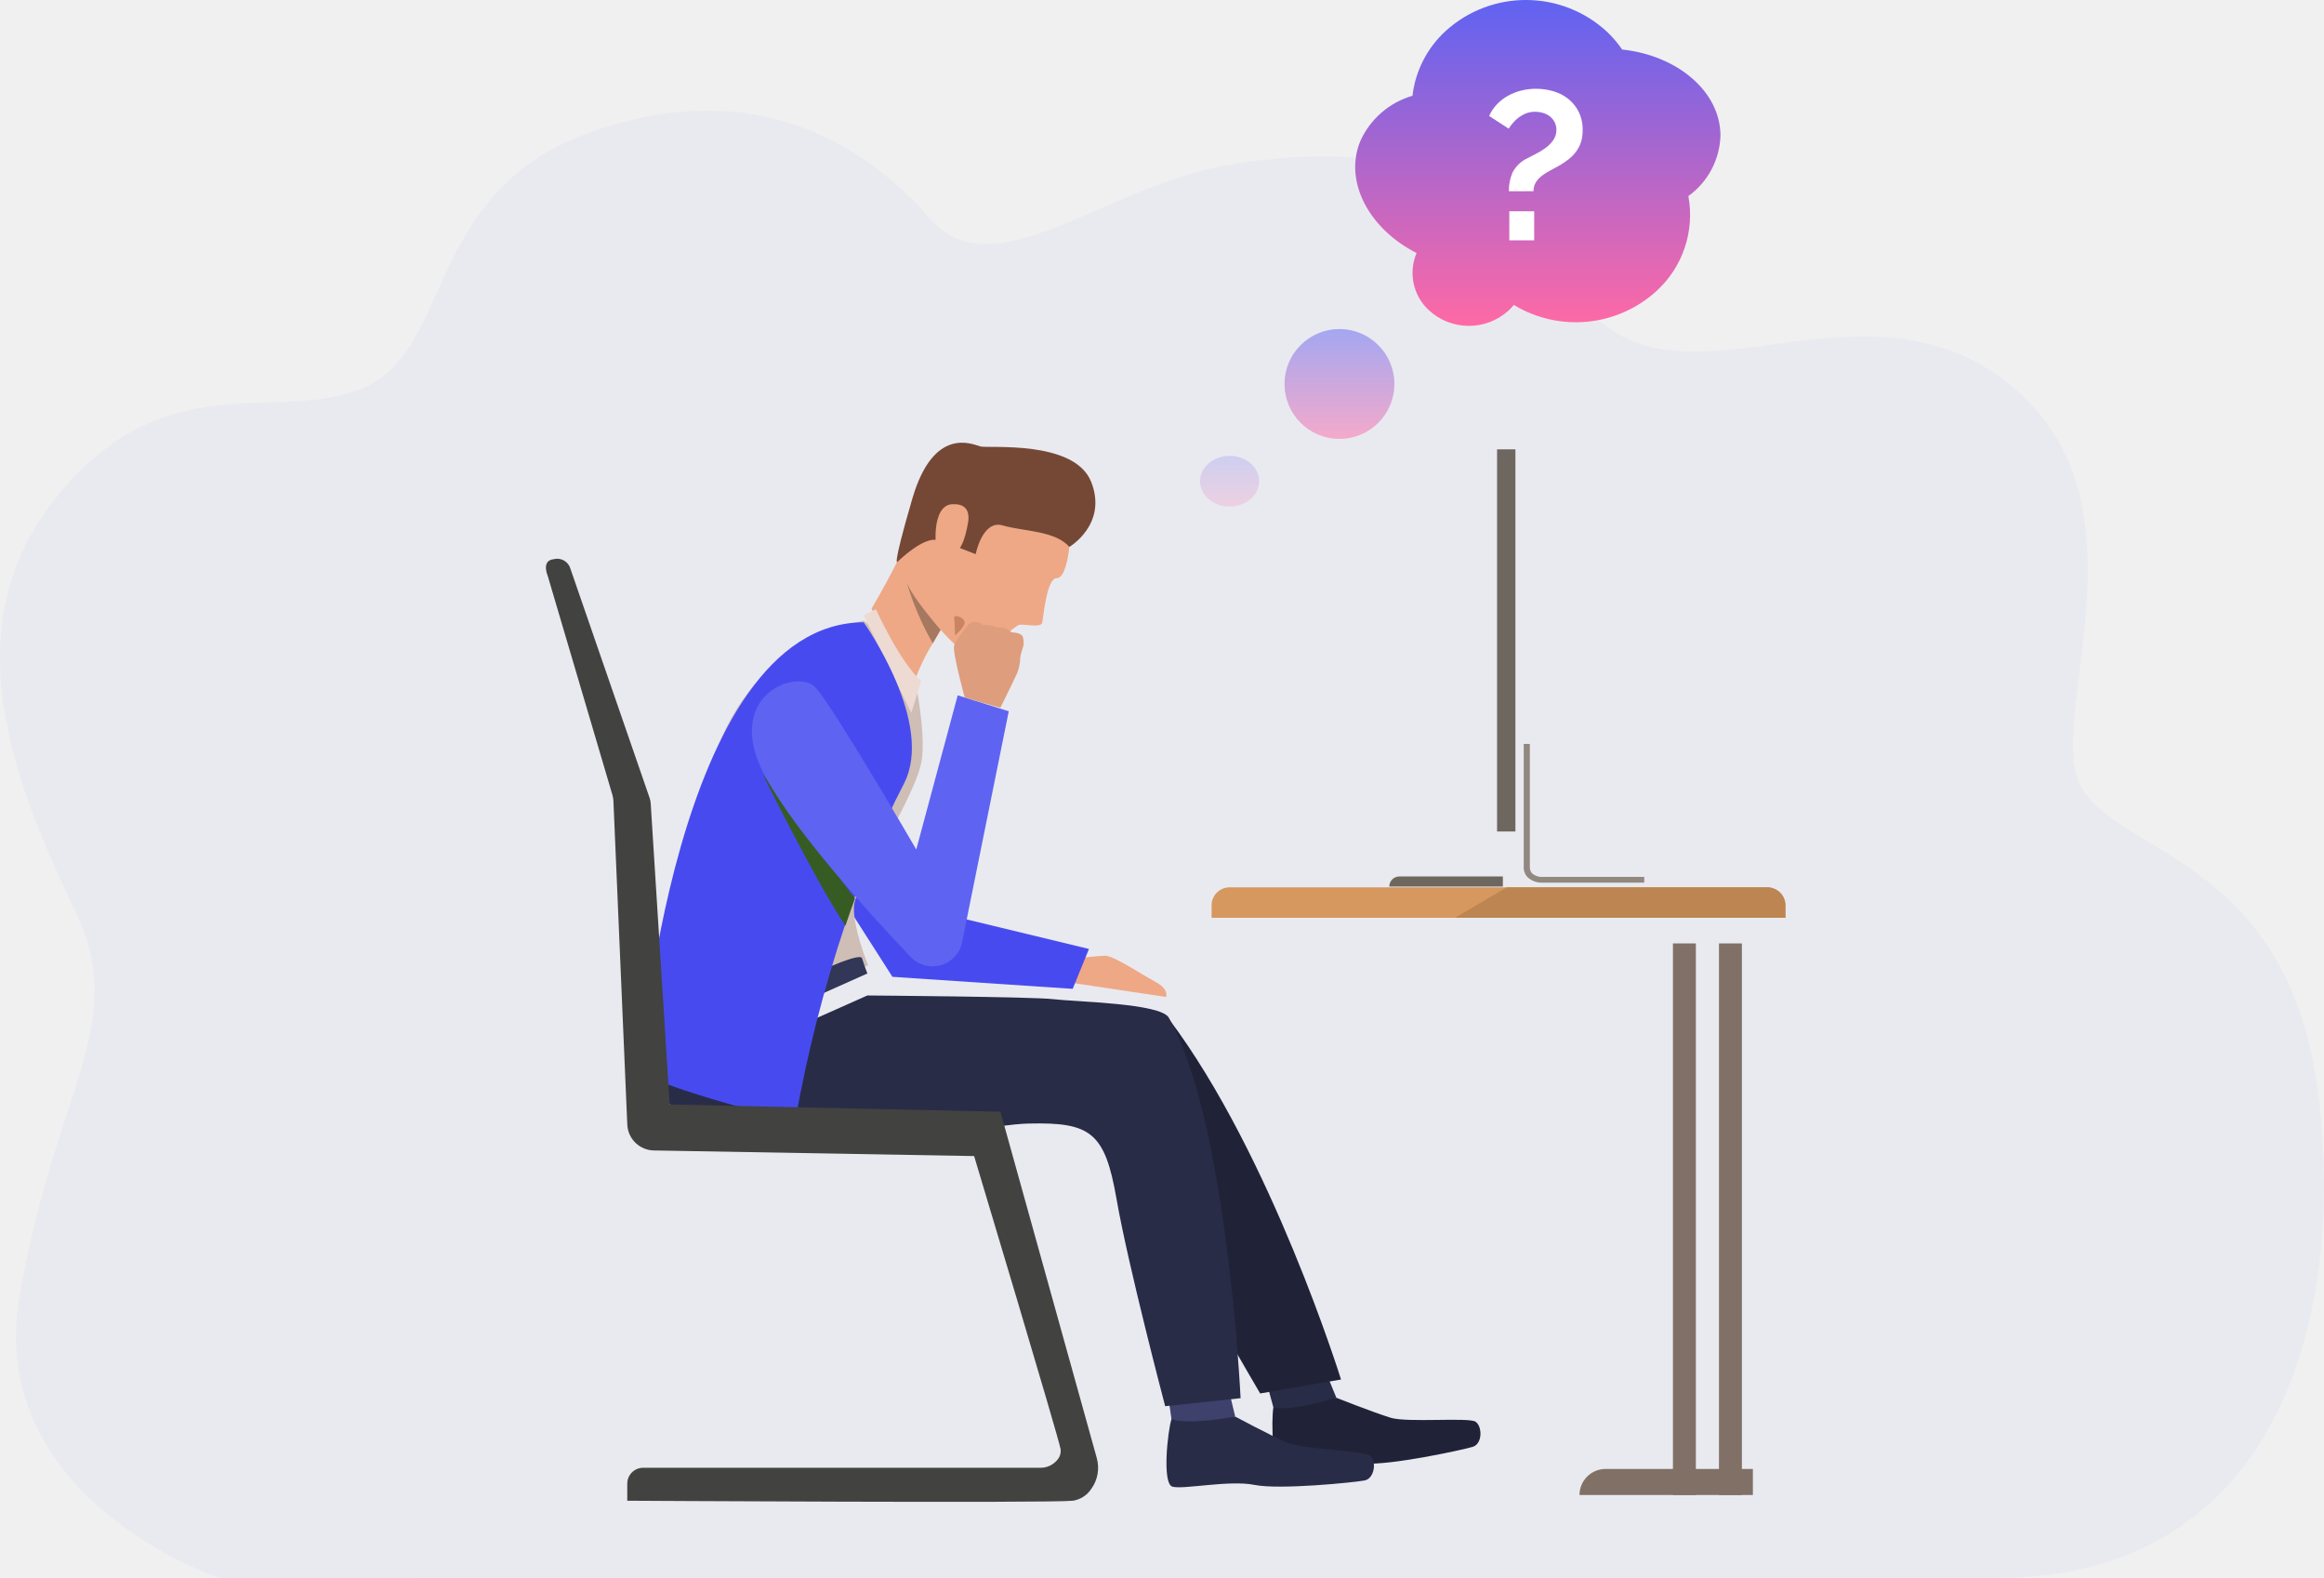
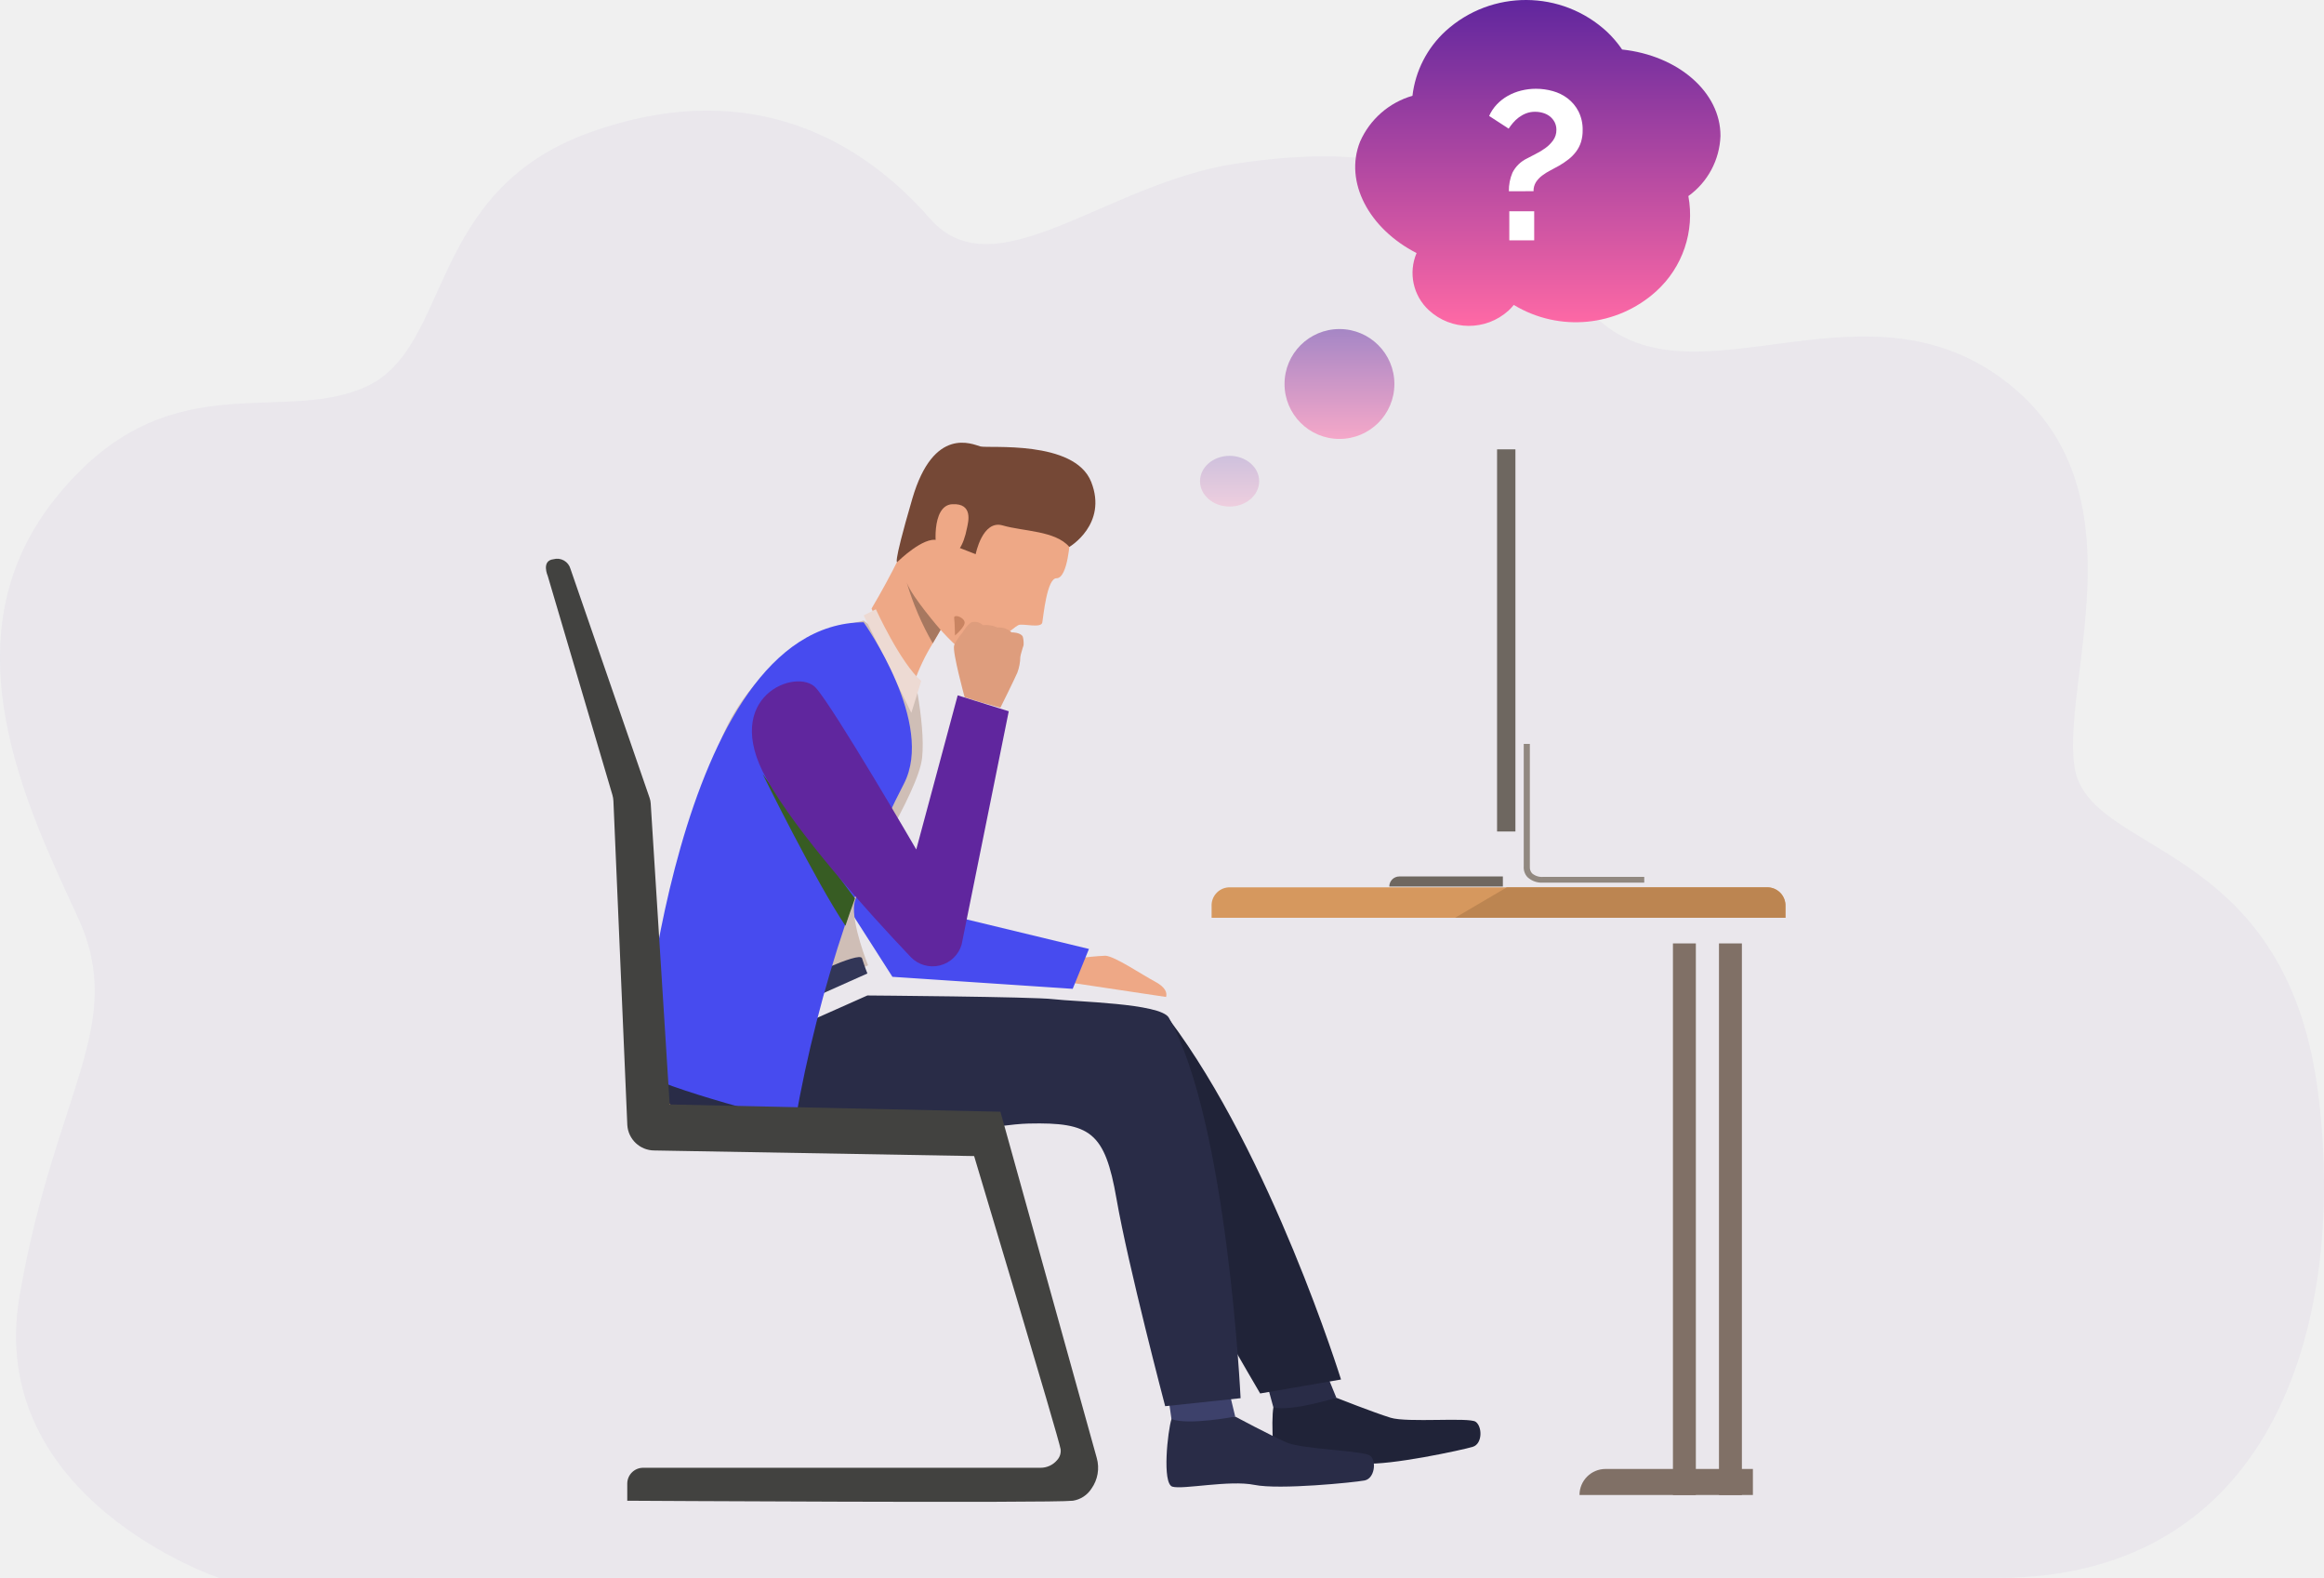
<svg xmlns="http://www.w3.org/2000/svg" width="275" height="186.666" viewBox="0 0 275 186.666">
  <defs>
    <linearGradient id="linear-gradient" x1="0.5" x2="0.5" y2="1" gradientUnits="objectBoundingBox">
-       <stop offset="0" stop-color="#5f63f2" />
+       <stop offset="0" stop-color="#60269E" />
      <stop offset="1" stop-color="#ff69a5" />
    </linearGradient>
  </defs>
  <g id="Group_1585" data-name="Group 1585" transform="translate(-340 -616.5)">
-     <path id="Path_1010" data-name="Path 1010" d="M580.85,282.735s-27.8-9.3-23.618-33.439S570,217.378,564.125,204.6s-15.914-32.912-2.758-49.462,26.58-8.68,36.82-13.31,7.09-23.146,26.521-30.091,32.54,1.389,40.225,10.184,20.794-4.166,36.164-6.481,29.383-.926,40.232,15.276,31.926-2.778,49.867,9.722,7.625,35.646,9.167,46.294,24.829,8.433,28.781,38.242c3.508,26.46-4.513,57.755-37.948,57.755Z" transform="translate(-214.9 520.432)" fill="#5f63f2" opacity="0.05" />
+     <path id="Path_1010" data-name="Path 1010" d="M580.85,282.735s-27.8-9.3-23.618-33.439S570,217.378,564.125,204.6s-15.914-32.912-2.758-49.462,26.58-8.68,36.82-13.31,7.09-23.146,26.521-30.091,32.54,1.389,40.225,10.184,20.794-4.166,36.164-6.481,29.383-.926,40.232,15.276,31.926-2.778,49.867,9.722,7.625,35.646,9.167,46.294,24.829,8.433,28.781,38.242c3.508,26.46-4.513,57.755-37.948,57.755Z" transform="translate(-214.9 520.432)" fill="#60269E" opacity="0.05" />
    <g id="Group_1584" data-name="Group 1584" transform="translate(404.603 616.5)">
      <path id="Path_521" data-name="Path 521" d="M2045.828,1564.455s.029-2.815-4.078-3.012c-4.717-.226-35.4-.425-35.4-.425l.2,2.995Z" transform="translate(-1992.736 -1431.411)" fill="#d6985e" />
      <g id="Group_515" data-name="Group 515" transform="translate(0 52.37)">
        <g id="Group_511" data-name="Group 511" transform="translate(11.169 0)">
          <g id="Group_482" data-name="Group 482" transform="translate(50.472 60.681)">
            <path id="Path_522" data-name="Path 522" d="M1903.891,1474.176c.112-.435.054-1.107-1.394-1.868s-4.676-2.953-5.786-3.012a30.628,30.628,0,0,0-3.245.32c-.449-.01-1.314,2.8-1.314,2.8Z" transform="translate(-1892.152 -1469.29)" fill="#eea886" />
          </g>
          <g id="Group_483" data-name="Group 483" transform="translate(19.361 37.246)">
            <path id="Path_523" data-name="Path 523" d="M1947.839,1333.1l9.675,17.852,19.849,4.791-1.923,4.719-21.333-1.422-10.468-16.373Z" transform="translate(-1943.64 -1333.103)" fill="#474bef" />
          </g>
          <g id="Group_486" data-name="Group 486" transform="translate(74.79 112.953)">
            <g id="Group_485" data-name="Group 485">
              <g id="Group_484" data-name="Group 484">
                <path id="Path_524" data-name="Path 524" d="M1690.906,1766.32s4.439,1.754,6.422,2.363,9.245-.076,10.051.47.84,2.608-.327,2.969-9.841,2.235-12.865,1.967-8.347,1.52-9.617,1.288-1.381-6.479-1.113-7.919S1690.906,1766.32,1690.906,1766.32Z" transform="translate(-1683.337 -1766.294)" fill="#202338" />
              </g>
            </g>
          </g>
          <g id="Group_489" data-name="Group 489" transform="translate(74.208 110.476)">
            <g id="Group_488" data-name="Group 488" transform="translate(0)">
              <g id="Group_487" data-name="Group 487">
                <path id="Path_525" data-name="Path 525" d="M1786.288,1751.478l1.021,2.5s-5.351,1.67-7.45,1.14l-.7-2.552Z" transform="translate(-1779.158 -1751.478)" fill="#292c47" />
              </g>
            </g>
          </g>
          <g id="Group_492" data-name="Group 492" transform="translate(62.257 114.797)">
            <g id="Group_491" data-name="Group 491" transform="translate(0)">
              <g id="Group_490" data-name="Group 490">
                <path id="Path_526" data-name="Path 526" d="M1762.28,1777.732s4.187,2.235,6.079,3.061,9.189.953,9.921,1.585.506,2.683-.7,2.912-10.054,1.124-13.023.522-8.48.58-9.712.209-.555-6.587-.107-7.987S1762.28,1777.732,1762.28,1777.732Z" transform="translate(-1754.146 -1777.323)" fill="#292c47" />
              </g>
            </g>
          </g>
          <g id="Group_495" data-name="Group 495" transform="translate(62.476 112.604)">
            <g id="Group_494" data-name="Group 494" transform="translate(0)">
              <g id="Group_493" data-name="Group 493">
                <path id="Path_527" data-name="Path 527" d="M1853.685,1764.207l.626,2.6s-5.524,1.063-7.541.3l-.374-2.612Z" transform="translate(-1846.396 -1764.207)" fill="#3d416b" />
              </g>
            </g>
          </g>
          <g id="Group_496" data-name="Group 496" transform="translate(2.294 65.76)">
            <path id="Path_528" data-name="Path 528" d="M1801.566,1484.047s19.091.147,21.432.437c2.537.314,12.132.408,13.331,2,12.107,16.09,20.347,42.622,20.347,42.622l-9.568,1.65s-9.253-15.7-13.129-23.861c-3.48-7.324-6.457-9.206-13.765-9.045s-30.679-1.249-44.154-2.711Z" transform="translate(-1776.059 -1484.047)" fill="#202338" />
          </g>
          <g id="Group_497" data-name="Group 497" transform="translate(1.927 21.045)">
            <path id="Path_529" data-name="Path 529" d="M2084.159,1243.478s1.873,7.718,1.414,11.972-7.685,14.921-8.029,17.29,1.633,7.266,1.633,7.266l-25.019,10.881a138.72,138.72,0,0,1,1.07-14.884c1.028-8.077,4.267-14.468,5.4-19.033a23.377,23.377,0,0,1,18.024-17.741Z" transform="translate(-2054.157 -1239.23)" fill="#cfbeb6" />
          </g>
          <g id="Group_498" data-name="Group 498" transform="translate(1.927 65.39)">
            <path id="Path_530" data-name="Path 530" d="M1867.749,1481.834s19.662.147,22,.437c2.537.314,12.7.466,13.67,2.189,6.937,12.268,8.495,45.013,8.495,45.013l-8.925.945s-4.385-16.619-5.76-24.534-3.095-9.066-10.4-8.9-35.929,7.322-44.015-4.053Z" transform="translate(-1842.813 -1481.834)" fill="#292c47" />
          </g>
          <g id="Group_499" data-name="Group 499" transform="translate(31.181 0.835)">
            <path id="Path_531" data-name="Path 531" d="M1975.815,1138.2s-.233,4.733-1.606,4.715c-1.134-.015-1.552,4.523-1.679,5.231s-2.155.13-2.765.288-4.621,4.071-6.159,3.39-6.709-6.505-7.377-9.248,2.892-11.419,6.2-14.061S1976.185,1129.915,1975.815,1138.2Z" transform="translate(-1956.147 -1127.715)" fill="#eea886" />
          </g>
          <g id="Group_500" data-name="Group 500" transform="translate(27.358 6.314)">
            <path id="Path_532" data-name="Path 532" d="M2047.72,1175.336s-.236.38-.589.973c-.26.436-.585.988-.927,1.588a24.15,24.15,0,0,0-2.211,4.629c-.44,1.9-5.033-8.738-5.033-8.738a91.1,91.1,0,0,0,5.964-11.992C2047.564,1155.24,2047.72,1175.336,2047.72,1175.336Z" transform="translate(-2038.959 -1160.481)" fill="#eea886" />
          </g>
          <g id="Group_501" data-name="Group 501" transform="translate(30.337)">
            <path id="Path_533" data-name="Path 533" d="M1959.779,1135.05s4.563-2.678,2.589-7.689-12.2-3.944-13.118-4.2-5.52-2.48-8.052,6.183-1.721,7.438-1.721,7.438,3.067-3.016,4.691-2.524c1.763.534,4.528,1.649,4.528,1.649s.8-4.106,3.2-3.4S1958.13,1133.112,1959.779,1135.05Z" transform="translate(-1939.353 -1122.72)" fill="#754836" />
          </g>
          <g id="Group_502" data-name="Group 502" transform="translate(34.933 7.27)">
            <path id="Path_534" data-name="Path 534" d="M2027.474,1168.939c.109-.564.772-2.875-1.772-2.733s-2,5.513-1.713,5.739S2026.56,1173.682,2027.474,1168.939Z" transform="translate(-2023.736 -1166.2)" fill="#eea886" />
          </g>
          <g id="Group_503" data-name="Group 503" transform="translate(31.525 16.555)">
            <path id="Path_535" data-name="Path 535" d="M2046.275,1227.314c-.26.437-.585.987-.927,1.588a33.527,33.527,0,0,1-3.078-7.175C2042.9,1223.436,2046.275,1227.314,2046.275,1227.314Z" transform="translate(-2042.271 -1221.727)" fill="#a77860" />
          </g>
          <g id="Group_504" data-name="Group 504" transform="translate(37.127 20.506)">
            <path id="Path_536" data-name="Path 536" d="M2026.406,1247.657s-.033-1.577-.1-2.06,1.02-.157,1.221.405S2026.406,1247.657,2026.406,1247.657Z" transform="translate(-2026.299 -1245.362)" fill="#c98462" />
          </g>
          <g id="Group_505" data-name="Group 505" transform="translate(37.104 21.199)">
            <path id="Path_537" data-name="Path 537" d="M1995.148,1245.269a3.032,3.032,0,0,1,.091,1.025s-.2.6-.311,1.036a2.775,2.775,0,0,0-.072.339,5.581,5.581,0,0,1-.348,1.856c-.331.777-2.012,4.159-2.012,4.159l-2.368-.658-1.862-.592s-1.466-5.338-1.246-6.1a2,2,0,0,1,.075-.212,7.473,7.473,0,0,1,.891-1.3c.064-.115.781-1.217,1.188-1.271a1.393,1.393,0,0,1,1.247.36,3.4,3.4,0,0,1,1.739.287,2.079,2.079,0,0,1,1.654.568S1994.867,1244.746,1995.148,1245.269Z" transform="translate(-1986.997 -1243.531)" fill="#de9d7d" />
          </g>
          <g id="Group_506" data-name="Group 506" transform="translate(26.422 19.701)">
            <path id="Path_538" data-name="Path 538" d="M2056.614,1234.888s2.893,6.337,5.366,8.486l-1.167,3.77-5.646-11.53Z" transform="translate(-2055.166 -1234.888)" fill="#eddad3" />
          </g>
          <g id="Group_507" data-name="Group 507" transform="translate(18.536 60.85)">
            <path id="Path_539" data-name="Path 539" d="M2099.3,1472.2s-.36-.906-.634-1.8-7.693,2.78-7.693,2.78l1.785,1.94Z" transform="translate(-2090.969 -1470.261)" fill="#323657" />
          </g>
          <g id="Group_508" data-name="Group 508" transform="translate(0 21.242)">
            <path id="Path_540" data-name="Path 540" d="M2092.535,1258.344c-.707,1.36-1.381,2.741-2.021,4.132h0c-1.409,3.059-2.661,6.168-3.766,9.211q-.592,1.627-1.128,3.224a160.43,160.43,0,0,0-5.955,23.413s-15.93-3.983-18.31-5.956c0,0,3.883-53.006,26.422-53.138h0C2087.916,1239.429,2096.248,1251.2,2092.535,1258.344Z" transform="translate(-2061.354 -1239.23)" fill="#474bef" />
          </g>
          <g id="Group_509" data-name="Group 509" transform="translate(14.477 39.205)">
            <path id="Path_541" data-name="Path 541" d="M2110.143,1360.047q-.592,1.626-1.128,3.224c-3.507-5.213-9.693-17.745-9.789-17.94Z" transform="translate(-2099.226 -1345.331)" fill="#375c23" />
          </g>
          <g id="Group_510" data-name="Group 510" transform="translate(13.199 28.235)">
-             <path id="Path_542" data-name="Path 542" d="M2021.314,1283.192l6.043,1.885-5.576,27.591a3.581,3.581,0,0,1-6.032,1.473c-5.205-5.484-13.456-14.63-17.065-21.087-5.475-9.8,3.661-13.207,5.854-10.739s11.874,19.111,11.874,19.111Z" transform="translate(-1996.961 -1281.543)" fill="#5f63f2" />
+             <path id="Path_542" data-name="Path 542" d="M2021.314,1283.192l6.043,1.885-5.576,27.591a3.581,3.581,0,0,1-6.032,1.473c-5.205-5.484-13.456-14.63-17.065-21.087-5.475-9.8,3.661-13.207,5.854-10.739s11.874,19.111,11.874,19.111Z" transform="translate(-1996.961 -1281.543)" fill="#60269E" />
          </g>
        </g>
        <path id="Path_543" data-name="Path 543" d="M1940.441,1206.2l9.361,27.088a2.422,2.422,0,0,1,.128.638l2.245,35.618,39.138.86,11.4,40.965a4.256,4.256,0,0,1-.63,3.625,3.186,3.186,0,0,1-2.2,1.428c-2.481.3-52.727,0-52.727,0v-2.049a1.881,1.881,0,0,1,1.912-1.849h46.973a2.553,2.553,0,0,0,1.995-.925,1.61,1.61,0,0,0,.4-1.267c-.207-1.306-10.235-34.682-10.235-34.682l-37.844-.662a3.206,3.206,0,0,1-3.195-3.016l-1.644-38.325a3.03,3.03,0,0,0-.12-.719l-7.65-25.9s-.8-1.805.672-1.98A1.635,1.635,0,0,1,1940.441,1206.2Z" transform="translate(-1937.535 -1191.263)" fill="#424240" />
        <path id="Path_544" data-name="Path 544" d="M1505.811,1425.752v1.338h67.9v-1.338a2.138,2.138,0,0,0-1.994-2.258H1507.8A2.139,2.139,0,0,0,1505.811,1425.752Z" transform="translate(-1427.044 -1370.893)" fill="#d6985e" />
        <path id="Rectangle_91" data-name="Rectangle 91" d="M3.083,0H20.518a0,0,0,0,1,0,0V3.083a0,0,0,0,1,0,0H0a0,0,0,0,1,0,0v0A3.083,3.083,0,0,1,3.083,0Z" transform="translate(122.3 121.401)" fill="#807066" />
        <rect id="Rectangle_92" data-name="Rectangle 92" width="2.712" height="65.253" transform="translate(138.804 59.232)" fill="#807066" />
        <rect id="Rectangle_93" data-name="Rectangle 93" width="2.712" height="65.253" transform="translate(133.356 59.232)" fill="#807066" />
        <rect id="Rectangle_94" data-name="Rectangle 94" width="2.171" height="45.207" transform="translate(112.546 0.785)" fill="#6e6760" />
        <g id="Group_512" data-name="Group 512" transform="translate(115.703 35.63)">
          <path id="Path_545" data-name="Path 545" d="M1601.964,1341.762H1613.9v-.68h-11.941a1.791,1.791,0,0,1-1.331-.413,1.051,1.051,0,0,1-.265-.78l0-.022v-14.515h-.724v14.479a1.708,1.708,0,0,0,.438,1.281A2.473,2.473,0,0,0,1601.964,1341.762Z" transform="translate(-1599.641 -1325.353)" fill="#918880" />
        </g>
        <path id="Rectangle_95" data-name="Rectangle 95" d="M1.191,0H13.44a0,0,0,0,1,0,0V1.191a0,0,0,0,1,0,0H0a0,0,0,0,1,0,0v0A1.191,1.191,0,0,1,1.191,0Z" transform="translate(99.792 51.31)" fill="#6e6760" />
        <path id="Path_546" data-name="Path 546" d="M1505.811,1427.09h39.09v-1.338a2.162,2.162,0,0,0-2.051-2.258h-30.918Z" transform="translate(-1398.234 -1370.893)" fill="#bc8551" />
      </g>
      <g id="Group_1583" data-name="Group 1583" transform="translate(77.698 0)">
        <ellipse id="Ellipse_110" data-name="Ellipse 110" cx="3.5" cy="3" rx="3.5" ry="3" transform="translate(-0.302 53.924)" opacity="0.2" fill="url(#linear-gradient)" />
        <circle id="Ellipse_111" data-name="Ellipse 111" cx="6.5" cy="6.5" r="6.5" transform="translate(9.698 38.924)" opacity="0.5" fill="url(#linear-gradient)" />
        <path id="Path_1008" data-name="Path 1008" d="M916.276,89.427c.016-5.205-5.05-9.519-11.638-10.22a12.915,12.915,0,0,0-1.78-2.092,14.13,14.13,0,0,0-19.1-.1,12.343,12.343,0,0,0-3.93,7.665,9.718,9.718,0,0,0-6.2,5.429c-1.9,4.754,1.053,10.3,6.688,13.175a6,6,0,0,0,1.445,6.754,6.981,6.981,0,0,0,9.438.048,6.437,6.437,0,0,0,.621-.666,14.172,14.172,0,0,0,16.857-1.619,12.194,12.194,0,0,0,3.8-11.257A9.161,9.161,0,0,0,916.276,89.427Z" transform="translate(-854.993 -73.349)" fill="url(#linear-gradient)" />
        <g id="Group_516" data-name="Group 516" transform="translate(33.908 10.511)">
          <path id="Path_563" data-name="Path 563" d="M1633.9,844.007a5.431,5.431,0,0,1,.424-2.194,3.752,3.752,0,0,1,1.751-1.7q.4-.224.982-.511a8.106,8.106,0,0,0,1.141-.685,4.043,4.043,0,0,0,.942-.935,2.064,2.064,0,0,0,.385-1.234,1.935,1.935,0,0,0-.212-.922,2.138,2.138,0,0,0-.557-.673,2.367,2.367,0,0,0-.809-.411,3.312,3.312,0,0,0-.942-.137,2.891,2.891,0,0,0-1.061.187,3.684,3.684,0,0,0-.862.474,4.123,4.123,0,0,0-.69.648,7.158,7.158,0,0,0-.517.685l-2.308-1.5a4.8,4.8,0,0,1,.915-1.371,5.554,5.554,0,0,1,1.3-1.01,6.324,6.324,0,0,1,1.579-.623,7.218,7.218,0,0,1,1.751-.212,7.372,7.372,0,0,1,1.99.274,5.175,5.175,0,0,1,1.765.872,4.58,4.58,0,0,1,1.274,1.533,4.741,4.741,0,0,1,.491,2.231,4.546,4.546,0,0,1-.2,1.408,3.818,3.818,0,0,1-.571,1.109,4.8,4.8,0,0,1-.875.9,9.94,9.94,0,0,1-1.141.773q-.531.3-1.061.573a6.444,6.444,0,0,0-.969.611,3.035,3.035,0,0,0-.716.773,1.931,1.931,0,0,0-.279,1.059Zm.053,5.808v-3.44h2.945v3.44Z" transform="translate(-1631.565 -831.893)" fill="#fff" />
        </g>
      </g>
    </g>
  </g>
</svg>
